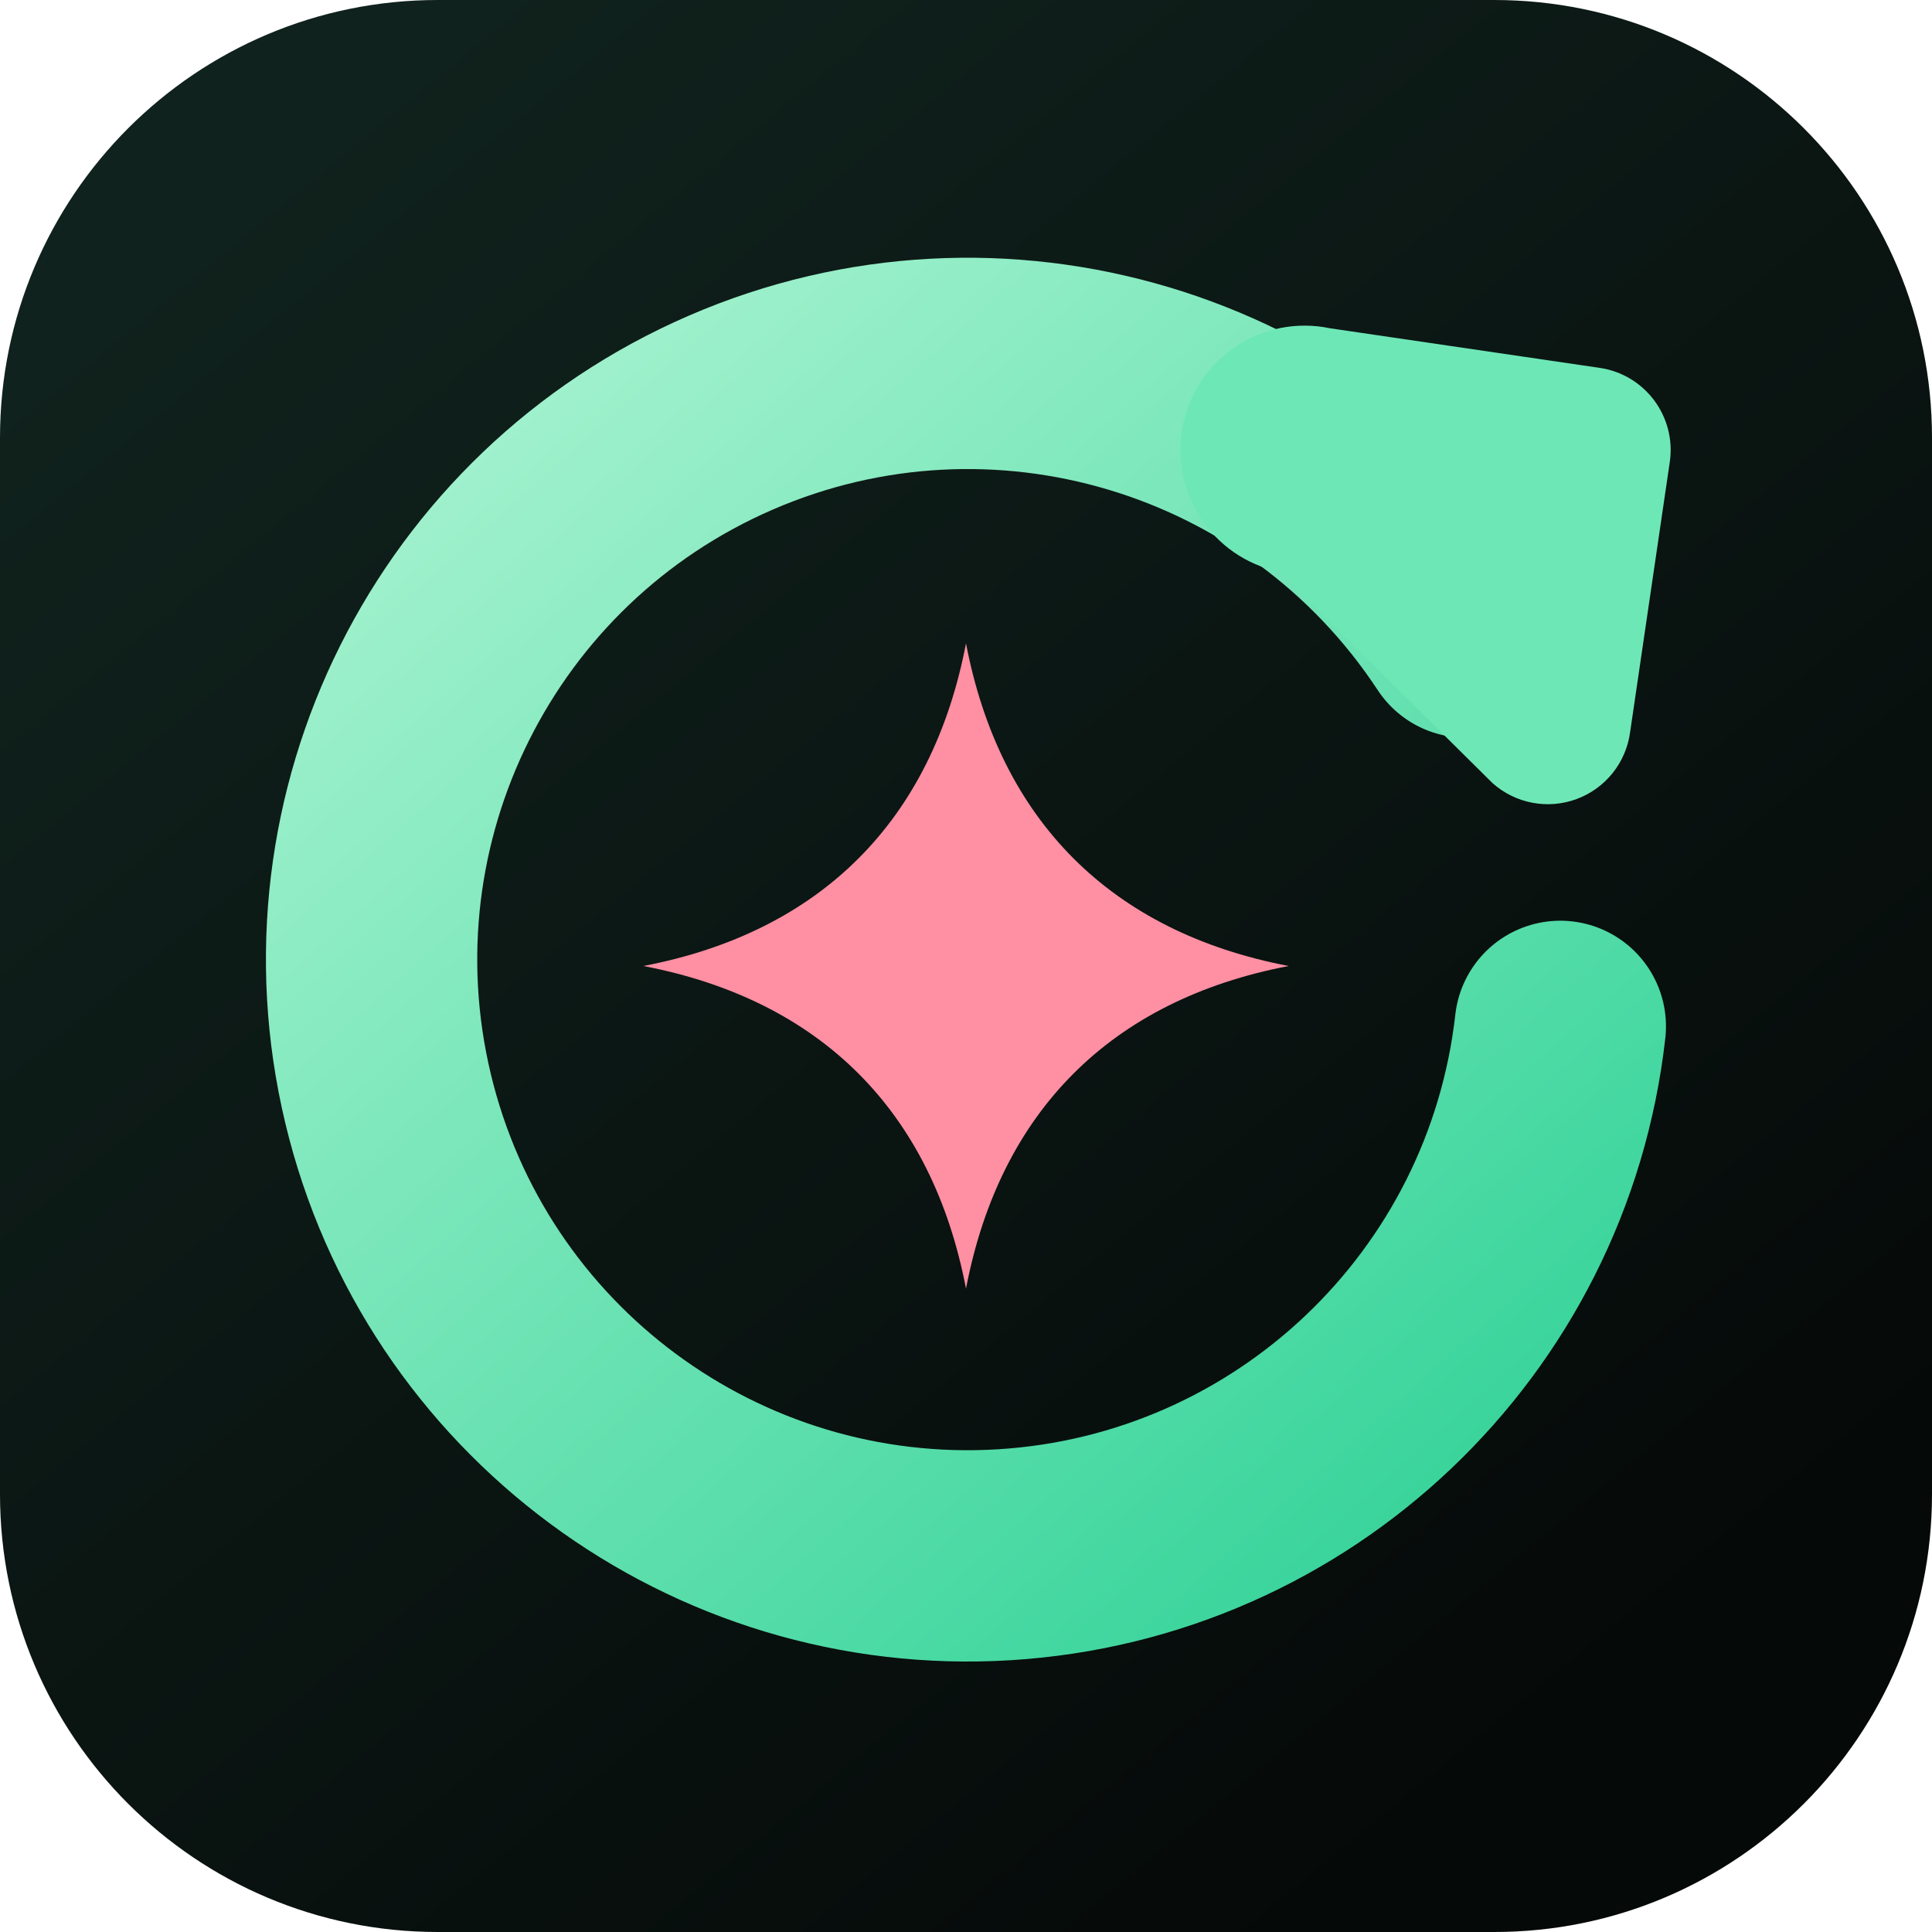
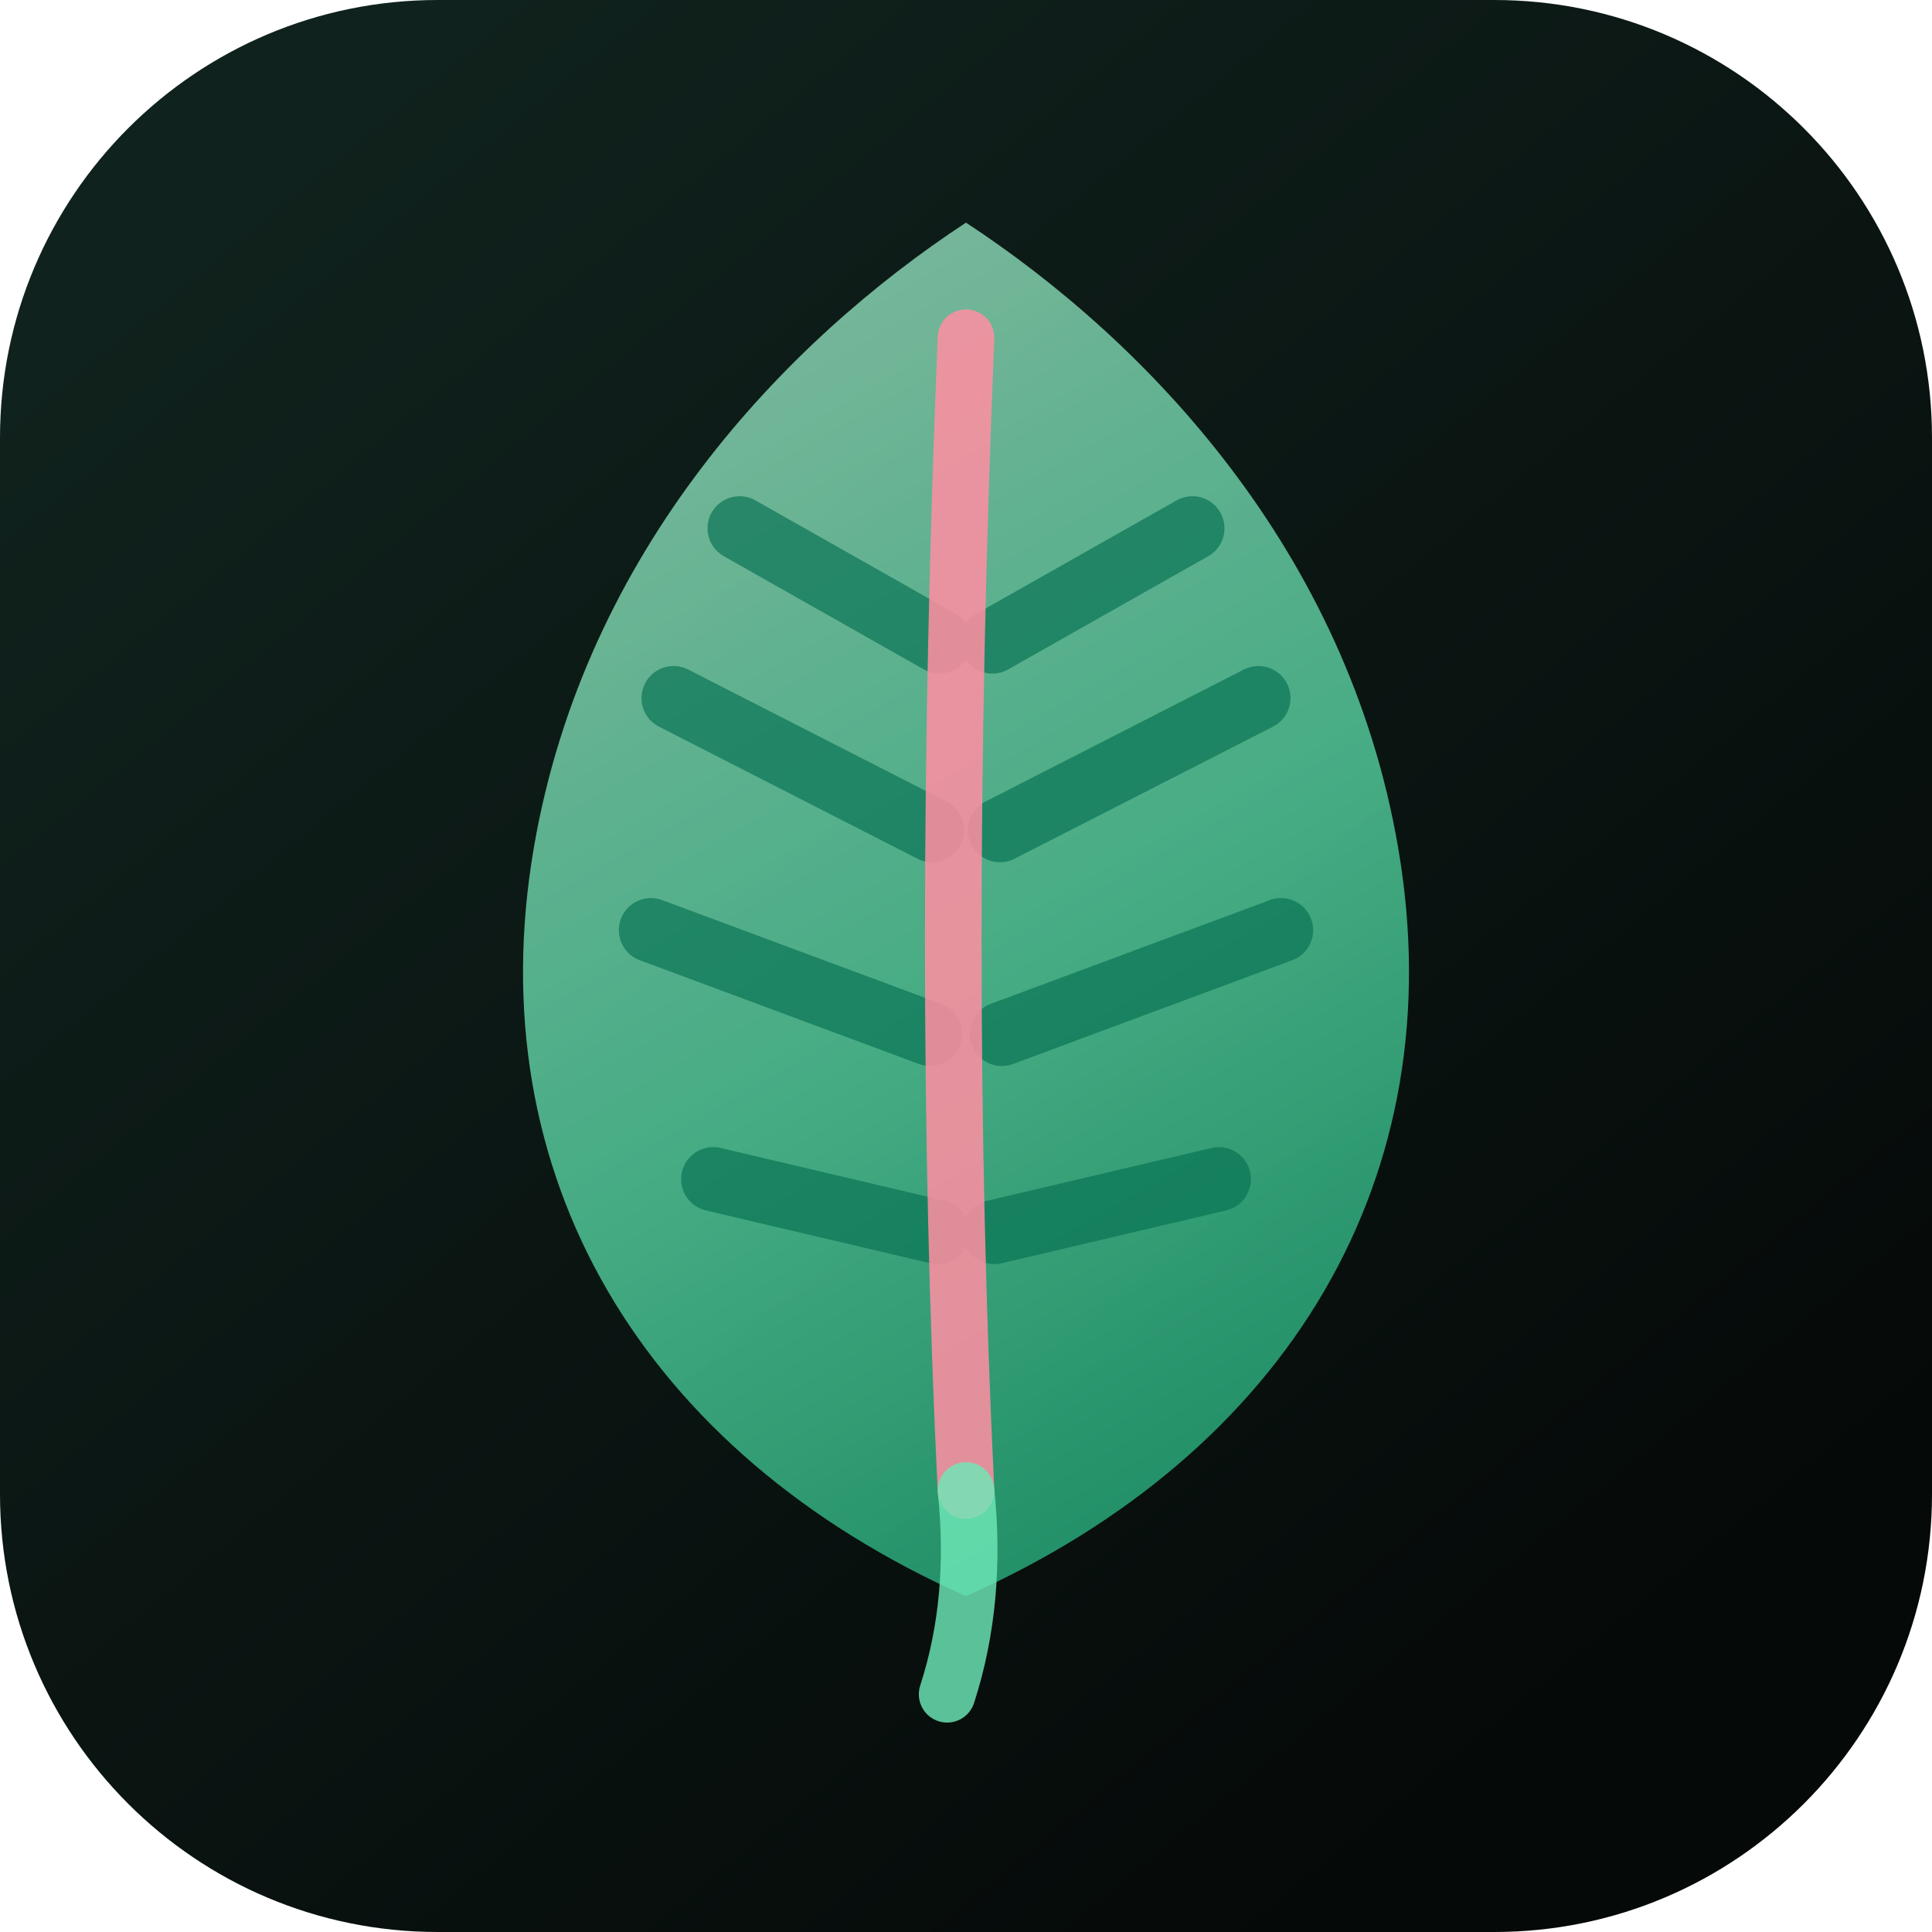
<svg xmlns="http://www.w3.org/2000/svg" viewBox="0 0 1024 1024" role="img" aria-labelledby="title desc">
  <defs>
    <linearGradient id="surface" x1="150" y1="80" x2="850" y2="930" gradientUnits="userSpaceOnUse">
      <stop stop-color="#10221D" />
      <stop offset="1" stop-color="#050908" />
    </linearGradient>
-     <linearGradient id="loop" x1="218" y1="190" x2="786" y2="827" gradientUnits="userSpaceOnUse">
+     <linearGradient id="leaf" x1="320" y1="166" x2="704" y2="836" gradientUnits="userSpaceOnUse">
      <stop stop-color="#A7F3D0" />
-       <stop offset="1" stop-color="#34D399" />
+       <stop offset=".52" stop-color="#5EE7B1" />
+       <stop offset="1" stop-color="#20B981" />
    </linearGradient>
  </defs>
  <rect width="1024" height="1024" rx="232" fill="url(#surface)" />
-   <path d="M777 335A316 316 0 1 0 827 544" fill="none" stroke="url(#loop)" stroke-linecap="round" stroke-width="112" />
-   <path d="m705 174 143 21a44 44 0 0 1 37 50l-21 143a44 44 0 0 1-73 27L678 303a44 44 0 0 1 27-129Z" fill="#6EE7B7" />
-   <path d="M512 341c18 94 77 153 171 171-94 18-153 77-171 171-18-94-77-153-171-171 94-18 153-77 171-171Z" fill="#FF8FA3" />
+   <path d="M512 846c-171-76-259-223-229-397 27-157 133-268 229-331 96 63 202 174 229 331 30 174-58 321-229 397Z" fill="url(#leaf)" fill-opacity=".72" />
+   <g fill="none" stroke="#087254" stroke-linecap="round" stroke-width="34" opacity=".68">
+     <path d="M498 340 392 280" />
+     <path d="M526 340 632 280" />
+     <path d="M494 440 357 370" />
+     <path d="M530 440 667 370" />
+     <path d="M493 548 345 493" />
+     <path d="M531 548 679 493" />
+     <path d="M497 653 378 625" />
+     <path d="M527 653 646 625" />
+   </g>
+   <path d="M512 790c-9-185-9-391 0-611" fill="none" stroke="#FF8FA3" stroke-opacity=".86" stroke-linecap="round" stroke-width="30" />
+   <path d="M512 790c4 38 1 74-10 108" fill="none" stroke="#6EE7B7" stroke-opacity=".82" stroke-linecap="round" stroke-width="30" />
</svg>
